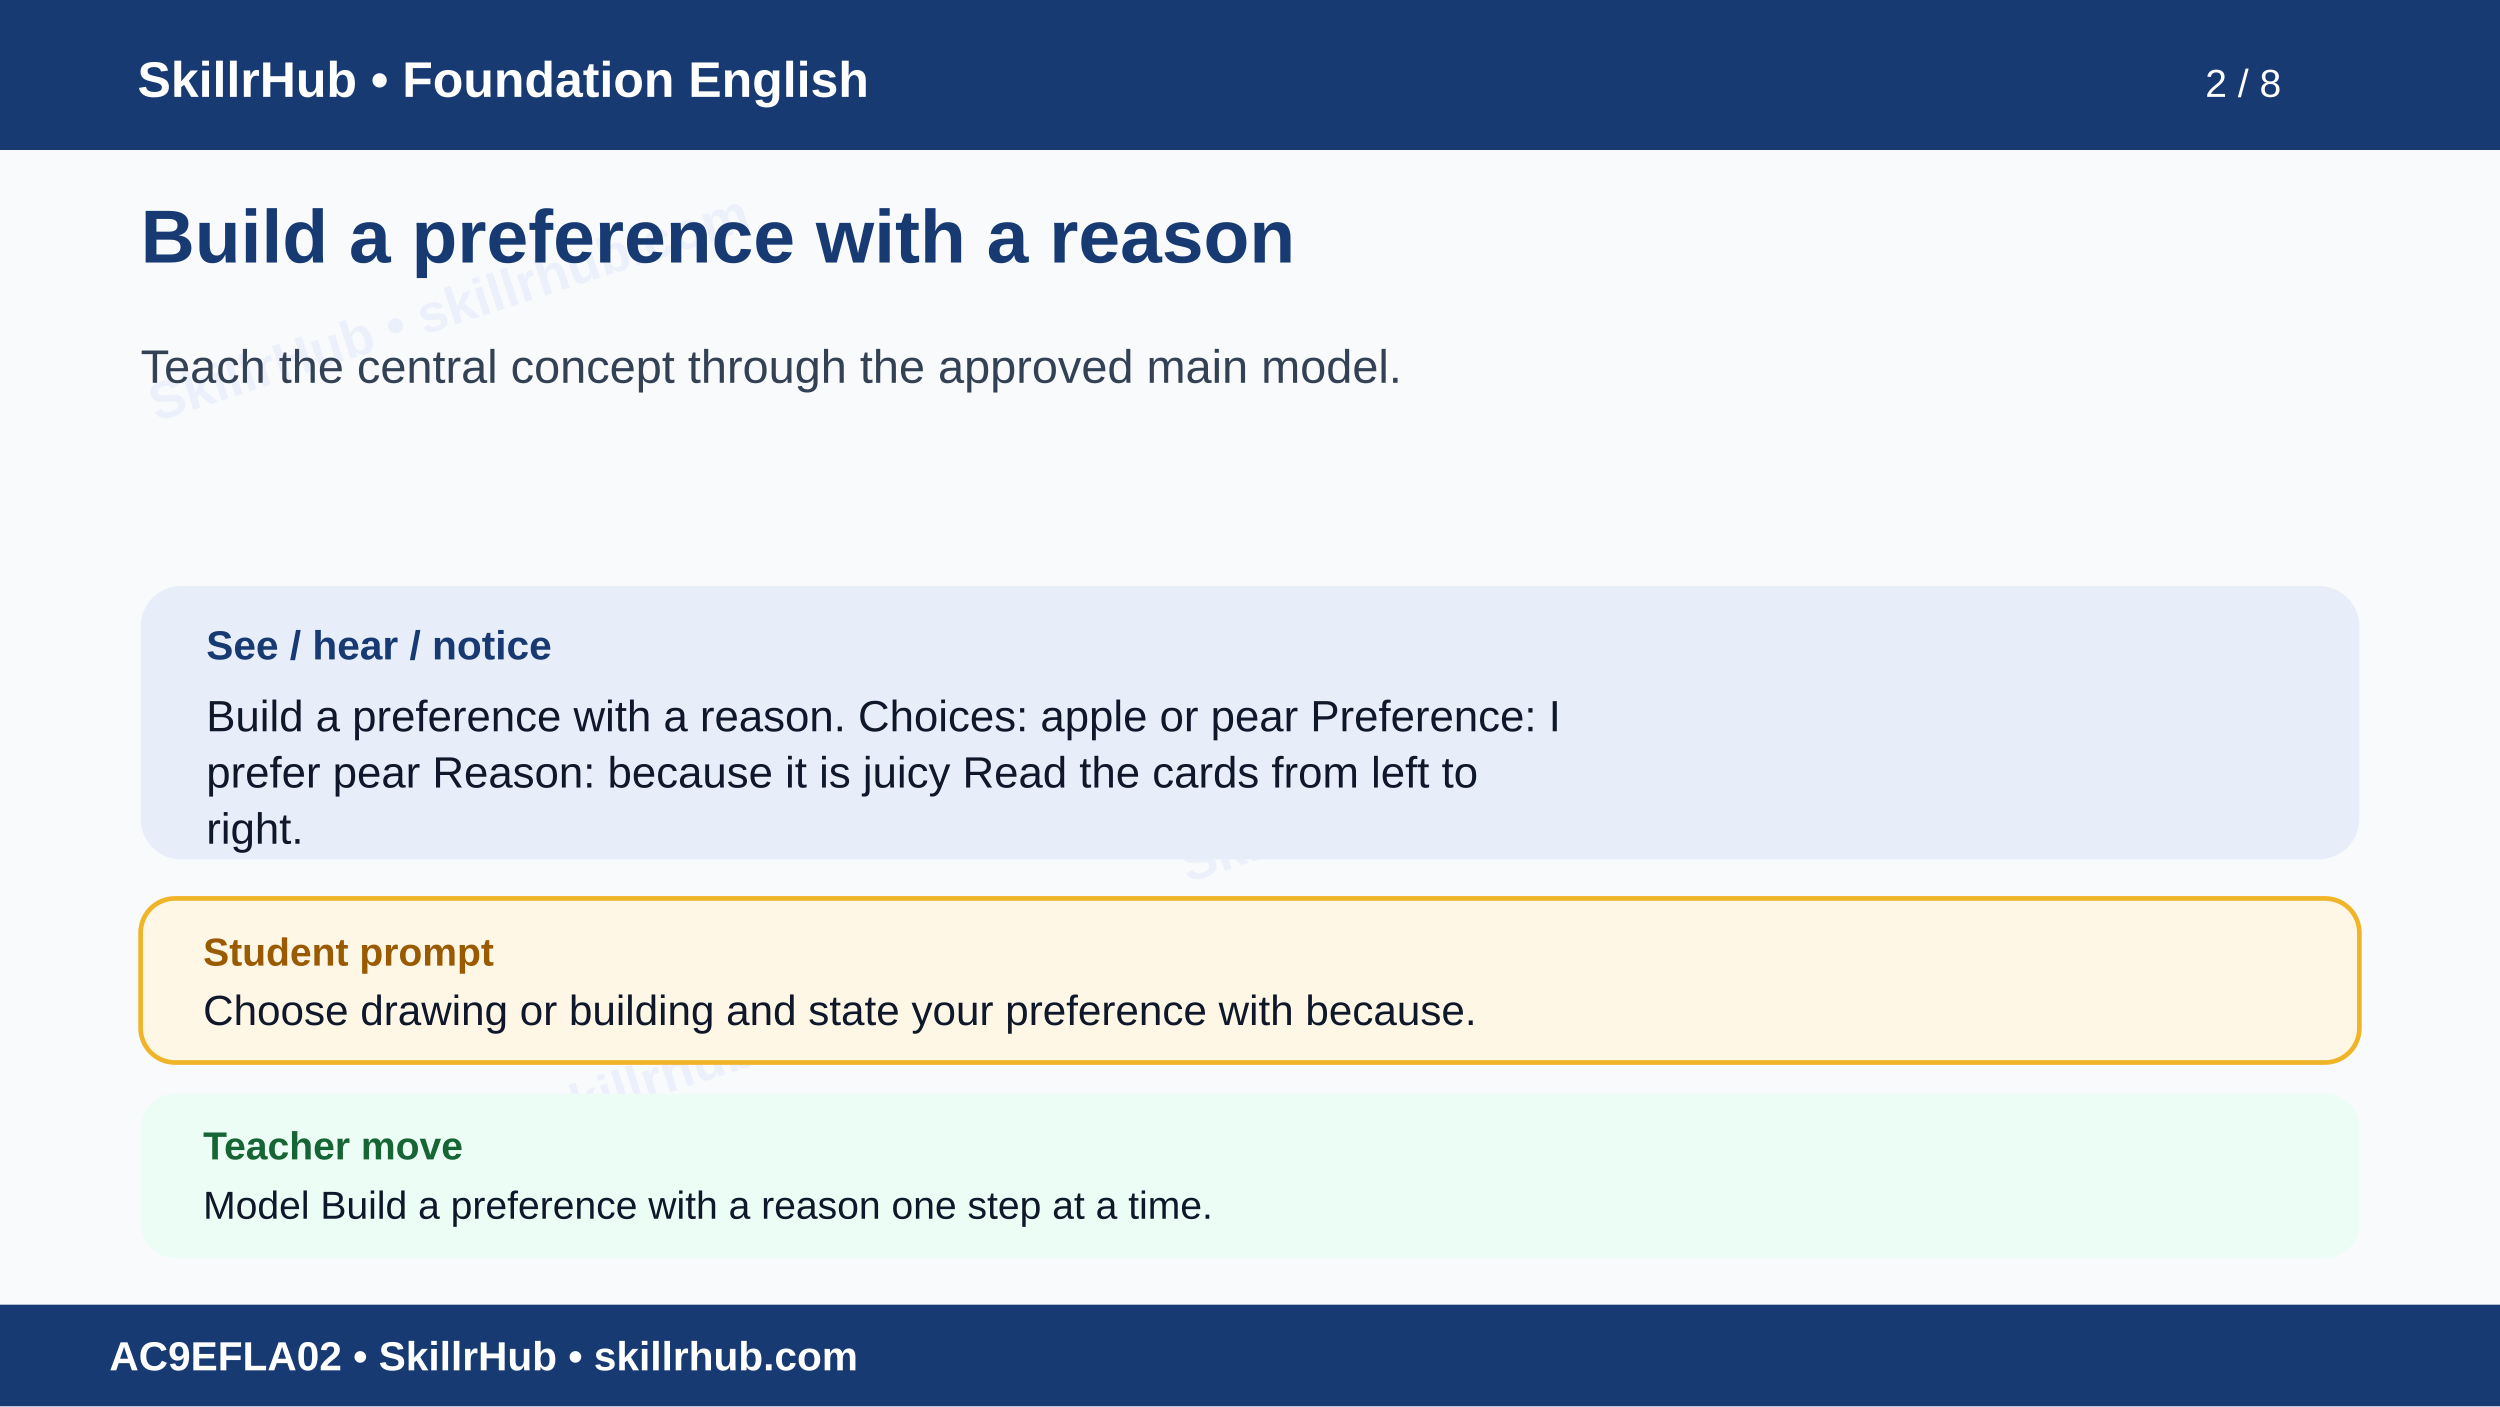
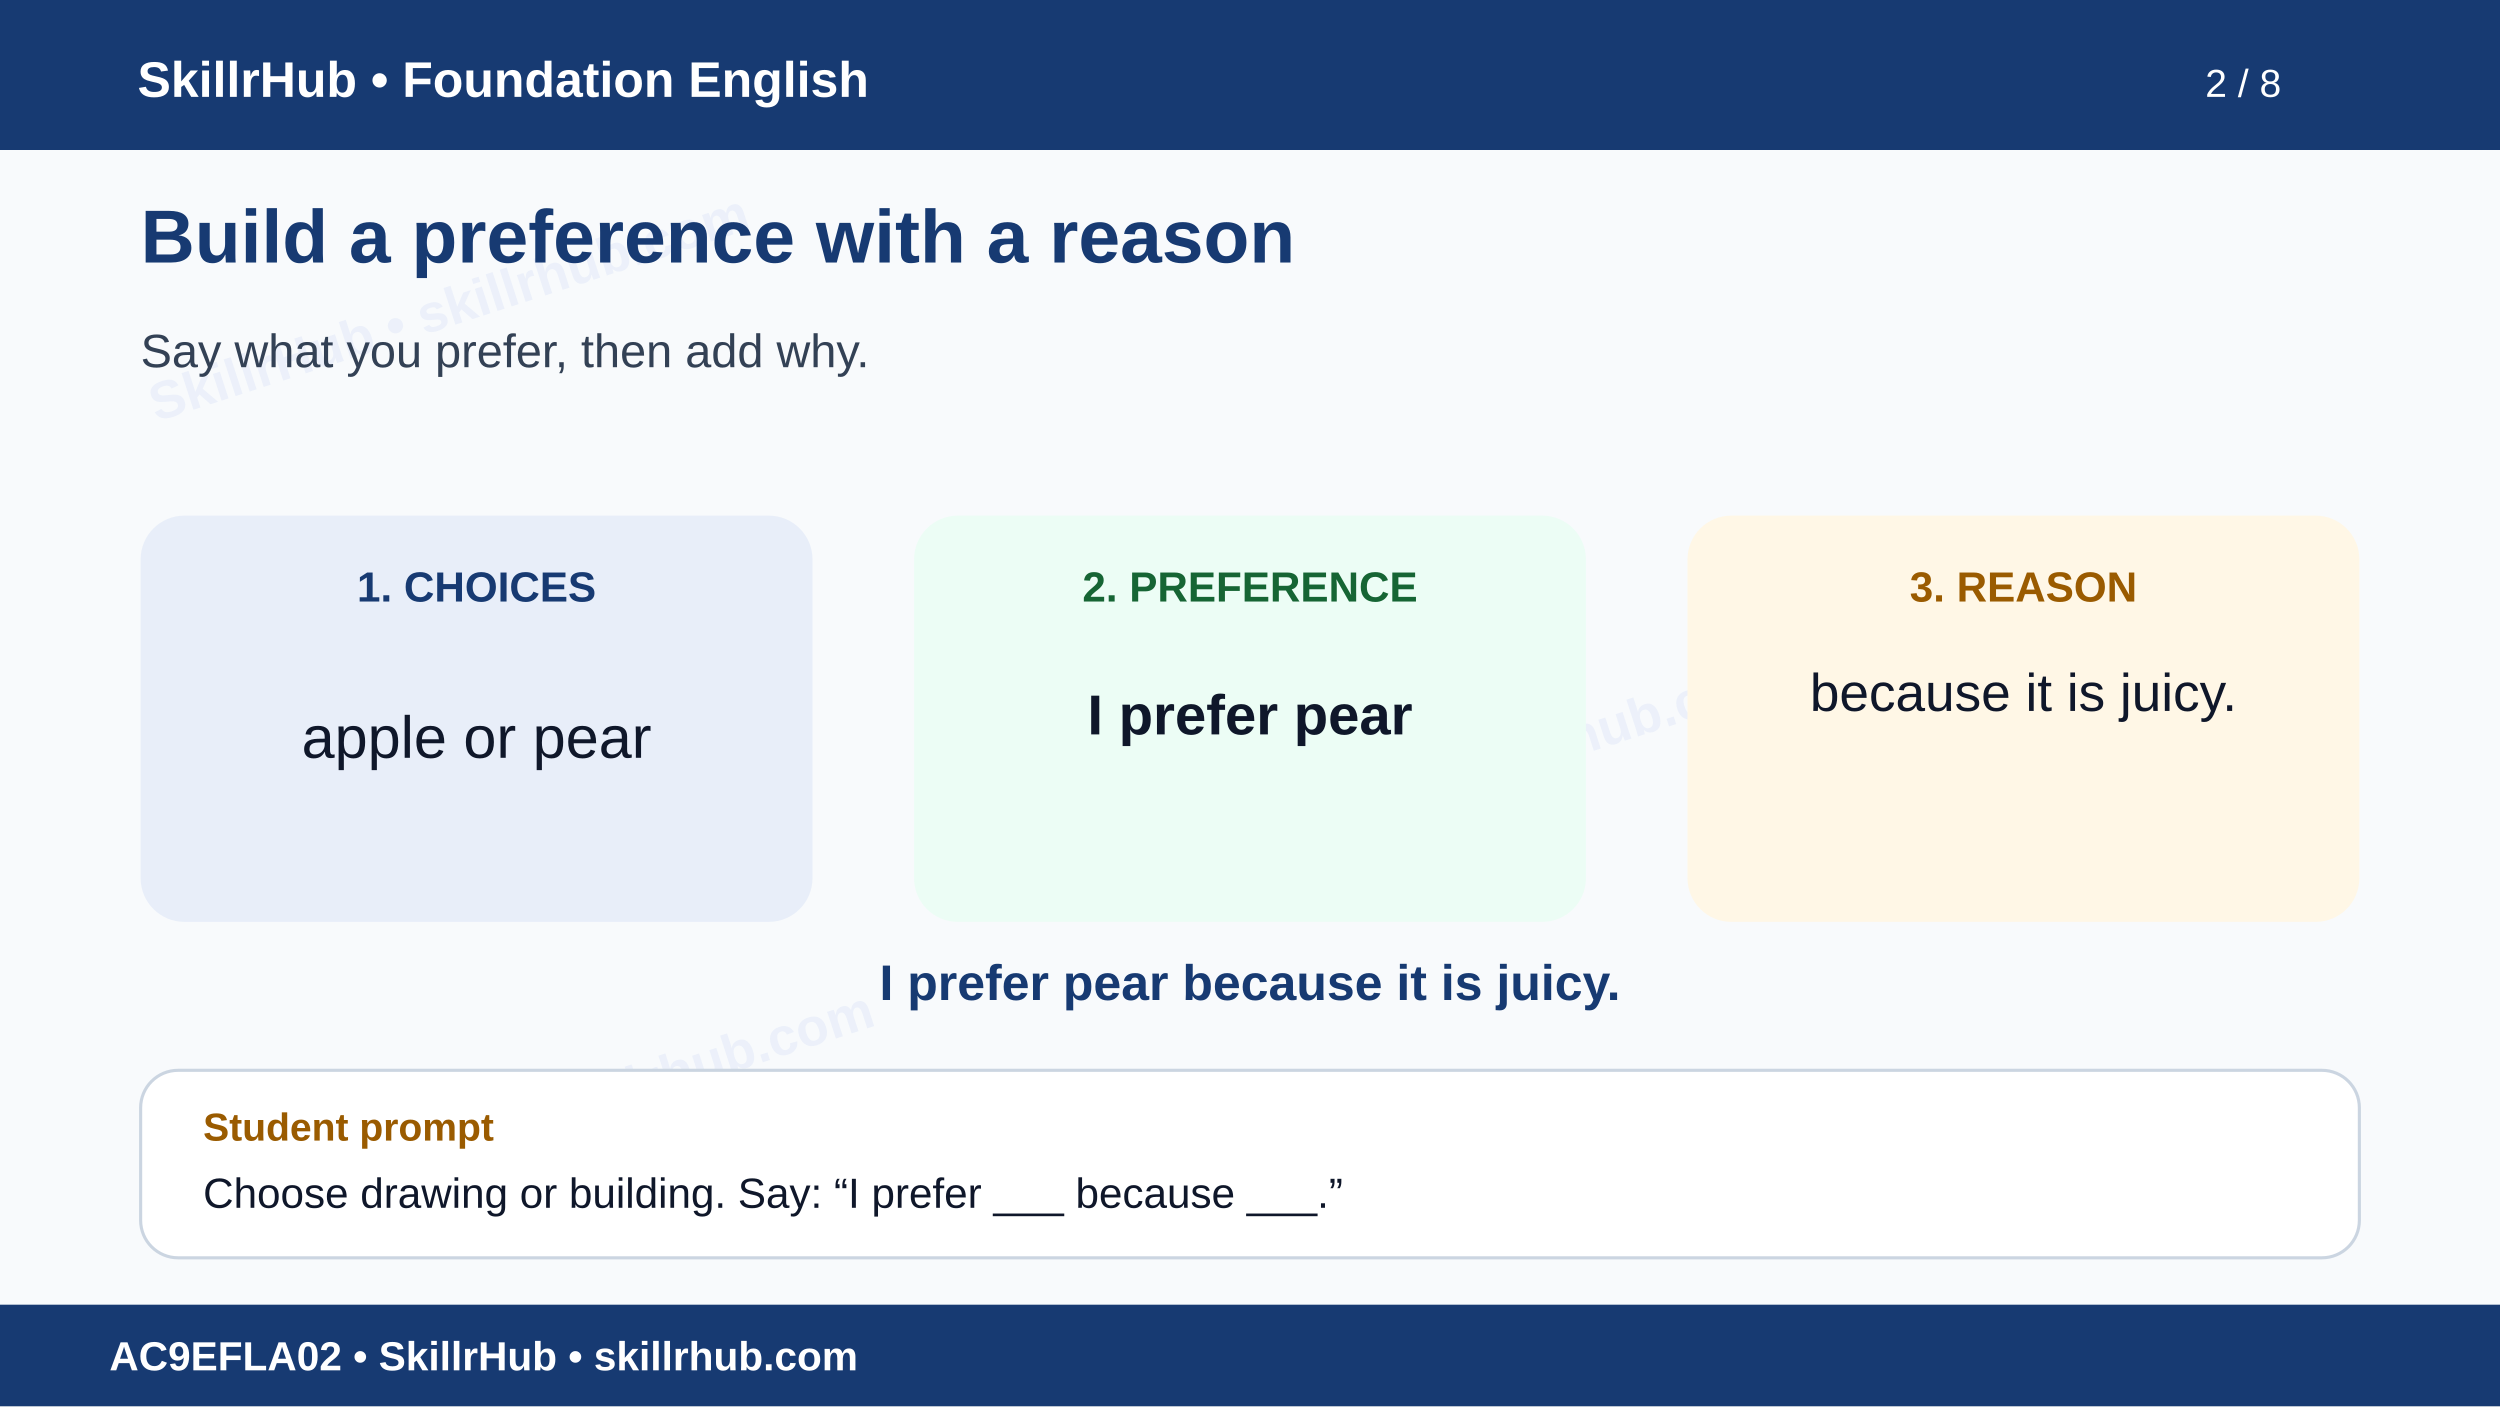
<svg xmlns="http://www.w3.org/2000/svg" width="1600" height="900" viewBox="0 0 1600 900" role="img" aria-labelledby="t d">
  <rect width="1600" height="900" fill="#f8fafc" />
  <g opacity=".055" fill="#1d4ed8" font-family="Arial" font-size="34" font-weight="700">
    <text x="100" y="270" transform="rotate(-18 100 270)">SkillrHub • skillrhub.com</text>
    <text x="760" y="565" transform="rotate(-18 760 565)">SkillrHub • skillrhub.com</text>
    <text x="180" y="780" transform="rotate(-18 180 780)">SkillrHub • skillrhub.com</text>
  </g>
  <rect width="1600" height="96" fill="#173a72" />
  <text x="88" y="62" fill="#fff" font-family="Arial" font-size="32" font-weight="700">SkillrHub • Foundation English</text>
  <text x="1460" y="62" text-anchor="end" fill="#fff" font-family="Arial" font-size="25">2 / 8</text>
-   <text x="90" y="168" fill="#173a72" font-family="Arial,Helvetica,sans-serif" font-size="48" font-weight="700">Build a preference with a reason</text>
-   <text x="90" y="245" fill="#334155" font-family="Arial,Helvetica,sans-serif" font-size="30" font-weight="400">Teach the central concept through the approved main model.</text>
-   <rect x="90" y="375" width="1420" height="175" rx="26" fill="#e8eef9" />
-   <text x="132" y="422" fill="#173a72" font-family="Arial" font-size="26" font-weight="700">See / hear / notice</text>
-   <text x="132" y="468" fill="#0f172a" font-family="Arial,Helvetica,sans-serif" font-size="28" font-weight="400">Build a preference with a reason. Choices: apple or pear Preference: I</text>
-   <text x="132" y="504" fill="#0f172a" font-family="Arial,Helvetica,sans-serif" font-size="28" font-weight="400">prefer pear Reason: because it is juicy Read the cards from left to</text>
-   <text x="132" y="540" fill="#0f172a" font-family="Arial,Helvetica,sans-serif" font-size="28" font-weight="400">right.</text>
-   <rect x="90" y="575" width="1420" height="105" rx="22" fill="#fff7e6" stroke="#f0b429" stroke-width="3" />
-   <text x="130" y="618" fill="#9a5b00" font-family="Arial" font-size="25" font-weight="700">Student prompt</text>
-   <text x="130" y="656" fill="#0f172a" font-family="Arial,Helvetica,sans-serif" font-size="27" font-weight="400">Choose drawing or building and state your preference with because.</text>
-   <rect x="90" y="700" width="1420" height="105" rx="22" fill="#ecfdf5" />
-   <text x="130" y="742" fill="#166534" font-family="Arial" font-size="25" font-weight="700">Teacher move</text>
-   <text x="130" y="780" fill="#0f172a" font-family="Arial,Helvetica,sans-serif" font-size="25" font-weight="400">Model Build a preference with a reason one step at a time.</text>
+   <text x="90" y="168" fill="#173a72" font-family="Arial" font-size="48" font-weight="700">Build a preference with a reason</text>
+   <text x="90" y="235" fill="#334155" font-family="Arial" font-size="30">Say what you prefer, then add why.</text>
+   <rect x="90" y="330" width="430" height="260" rx="28" fill="#e8eef9" />
+   <text x="305" y="385" text-anchor="middle" fill="#173a72" font-family="Arial" font-size="27" font-weight="700">1. CHOICES</text>
+   <text x="305" y="485" text-anchor="middle" fill="#0f172a" font-family="Arial" font-size="38">apple  or  pear</text>
+   <rect x="585" y="330" width="430" height="260" rx="28" fill="#ecfdf5" />
+   <text x="800" y="385" text-anchor="middle" fill="#166534" font-family="Arial" font-size="27" font-weight="700">2. PREFERENCE</text>
+   <text x="800" y="470" text-anchor="middle" fill="#0f172a" font-family="Arial" font-size="36" font-weight="700">I prefer pear</text>
+   <rect x="1080" y="330" width="430" height="260" rx="28" fill="#fff7e6" />
+   <text x="1295" y="385" text-anchor="middle" fill="#9a5b00" font-family="Arial" font-size="27" font-weight="700">3. REASON</text>
+   <text x="1295" y="455" text-anchor="middle" fill="#0f172a" font-family="Arial" font-size="34">because it is juicy.</text>
+   <text x="800" y="640" text-anchor="middle" fill="#173a72" font-family="Arial" font-size="32" font-weight="700">I prefer pear because it is juicy.</text>
+   <rect x="90" y="685" width="1420" height="120" rx="24" fill="#fff" stroke="#cbd5e1" stroke-width="2" />
+   <text x="130" y="730" fill="#9a5b00" font-family="Arial" font-size="25" font-weight="700">Student prompt</text>
+   <text x="130" y="773" fill="#0f172a" font-family="Arial" font-size="27">Choose drawing or building. Say: “I prefer ___ because ___.”</text>
  <rect y="835" width="1600" height="65" fill="#173a72" />
  <text x="70" y="877" fill="#fff" font-family="Arial" font-size="26" font-weight="700">AC9EFLA02 • SkillrHub • skillrhub.com</text>
</svg>
